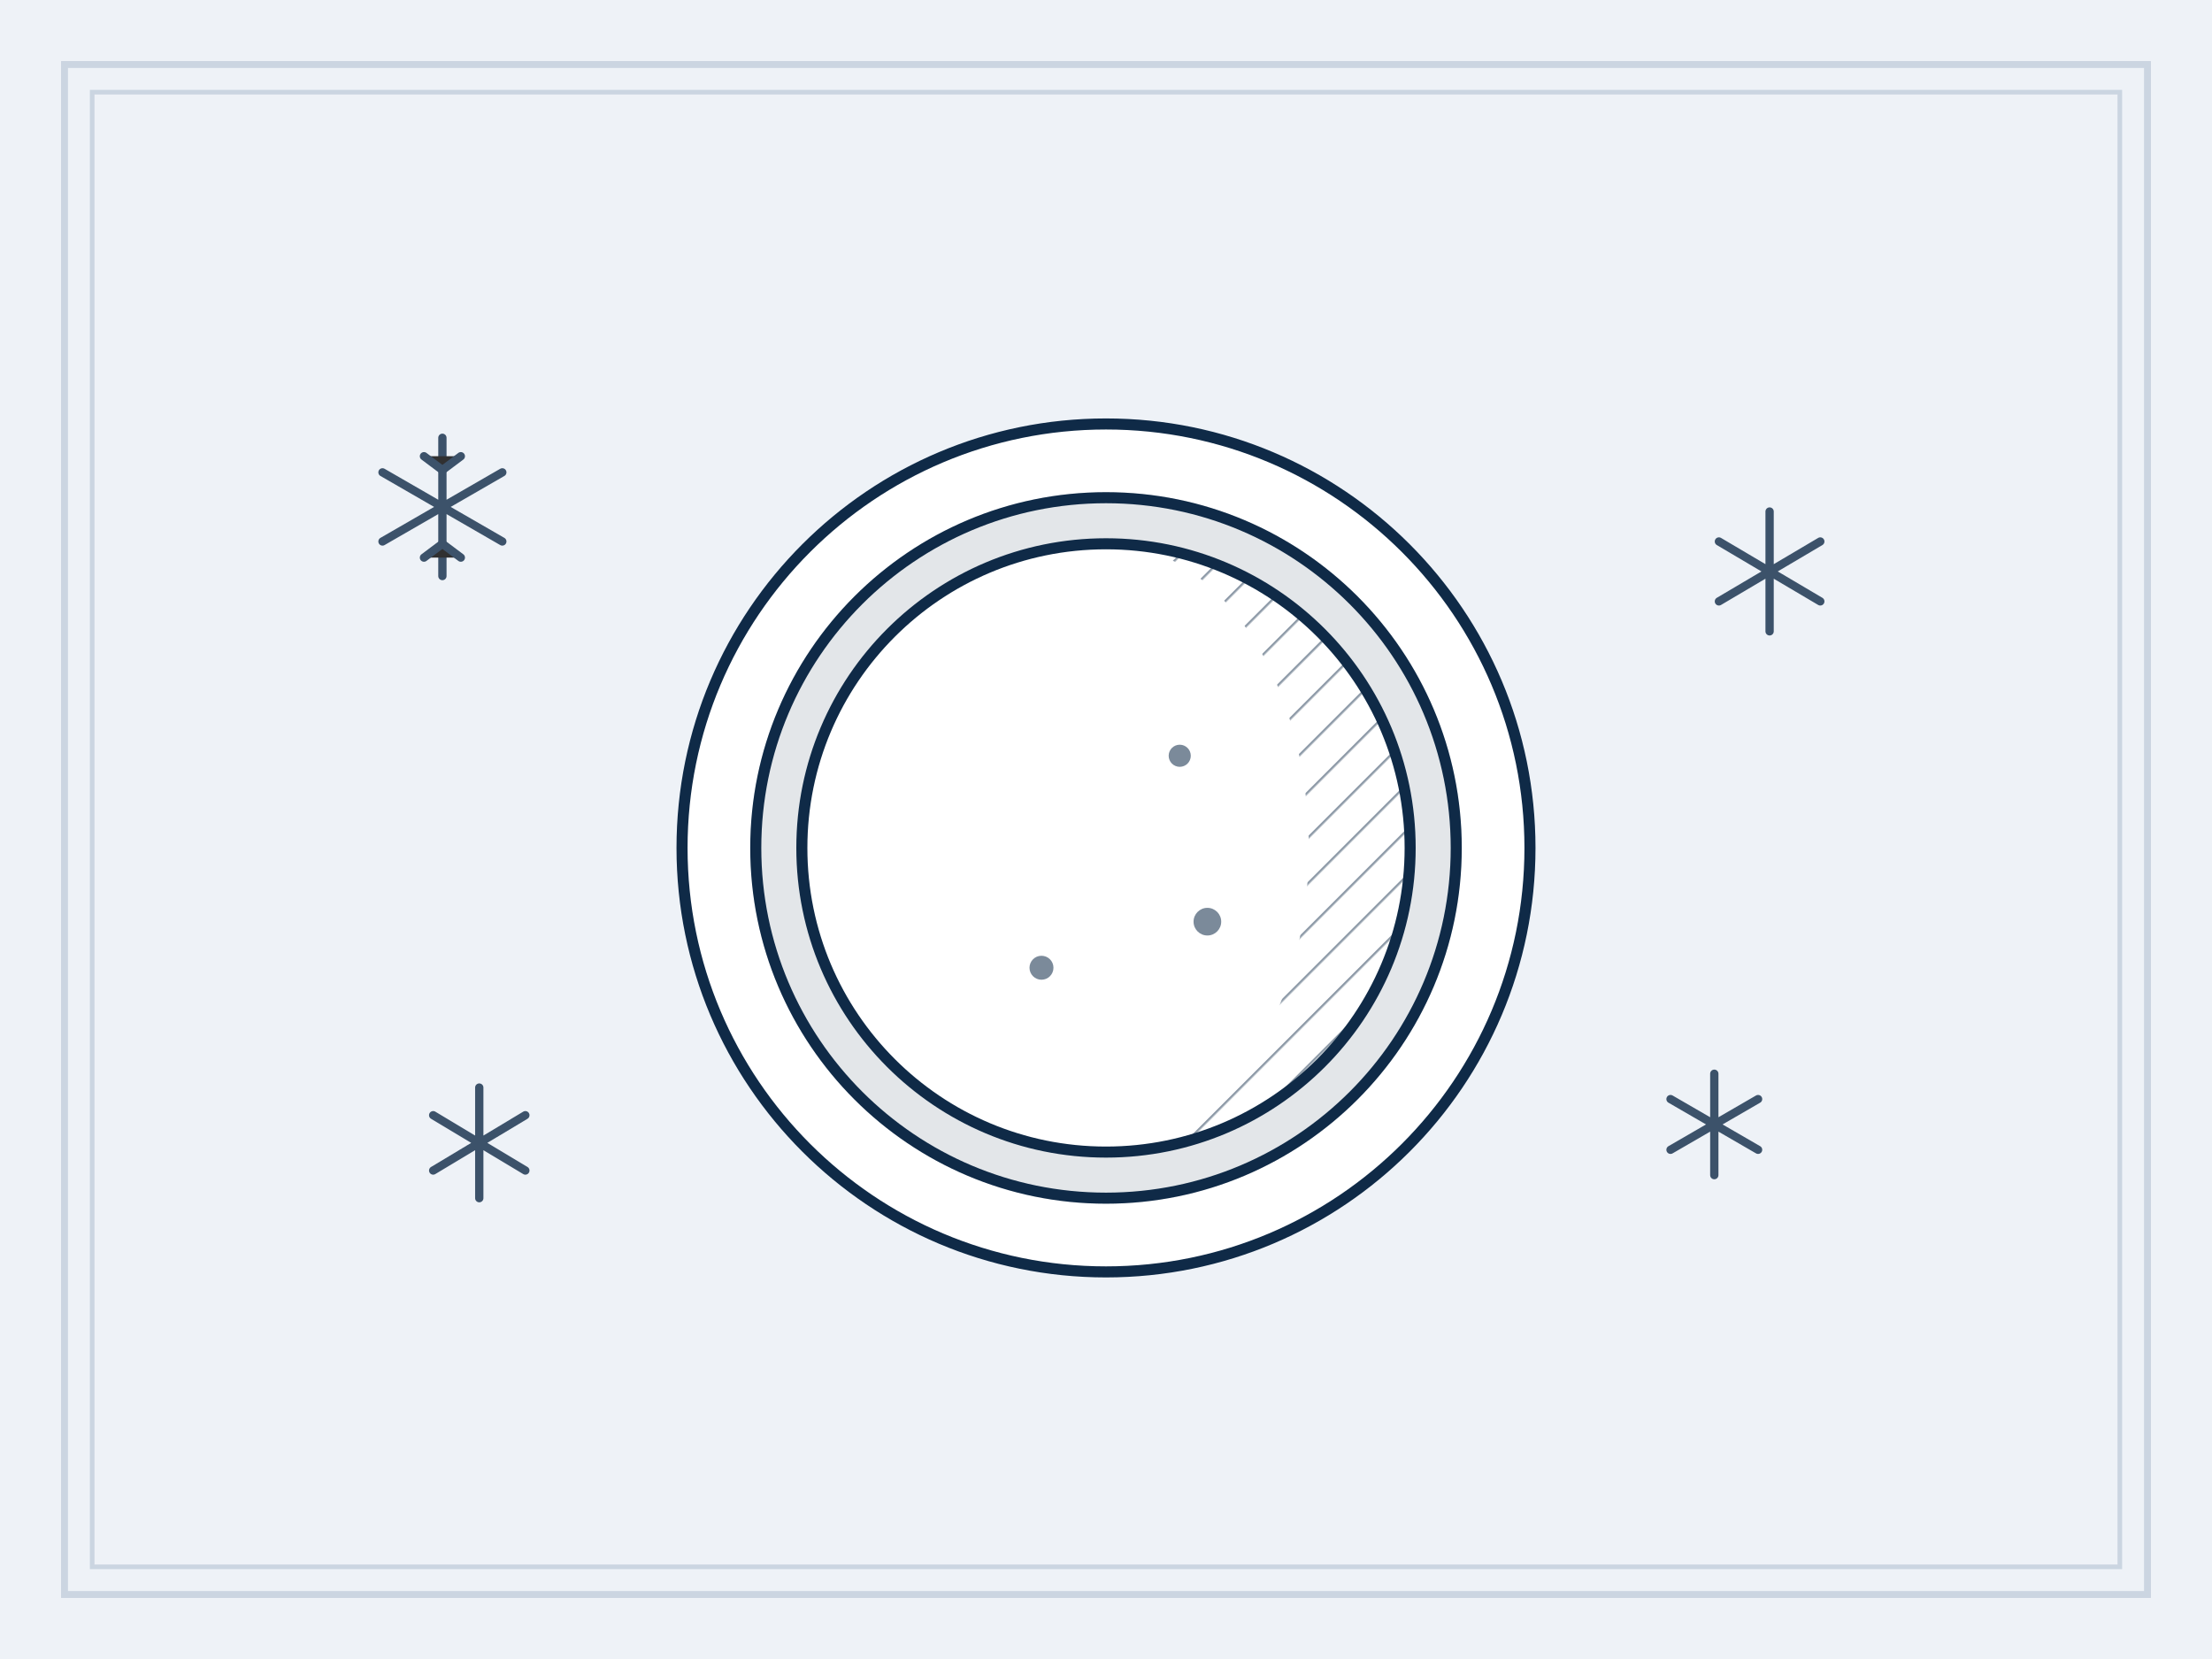
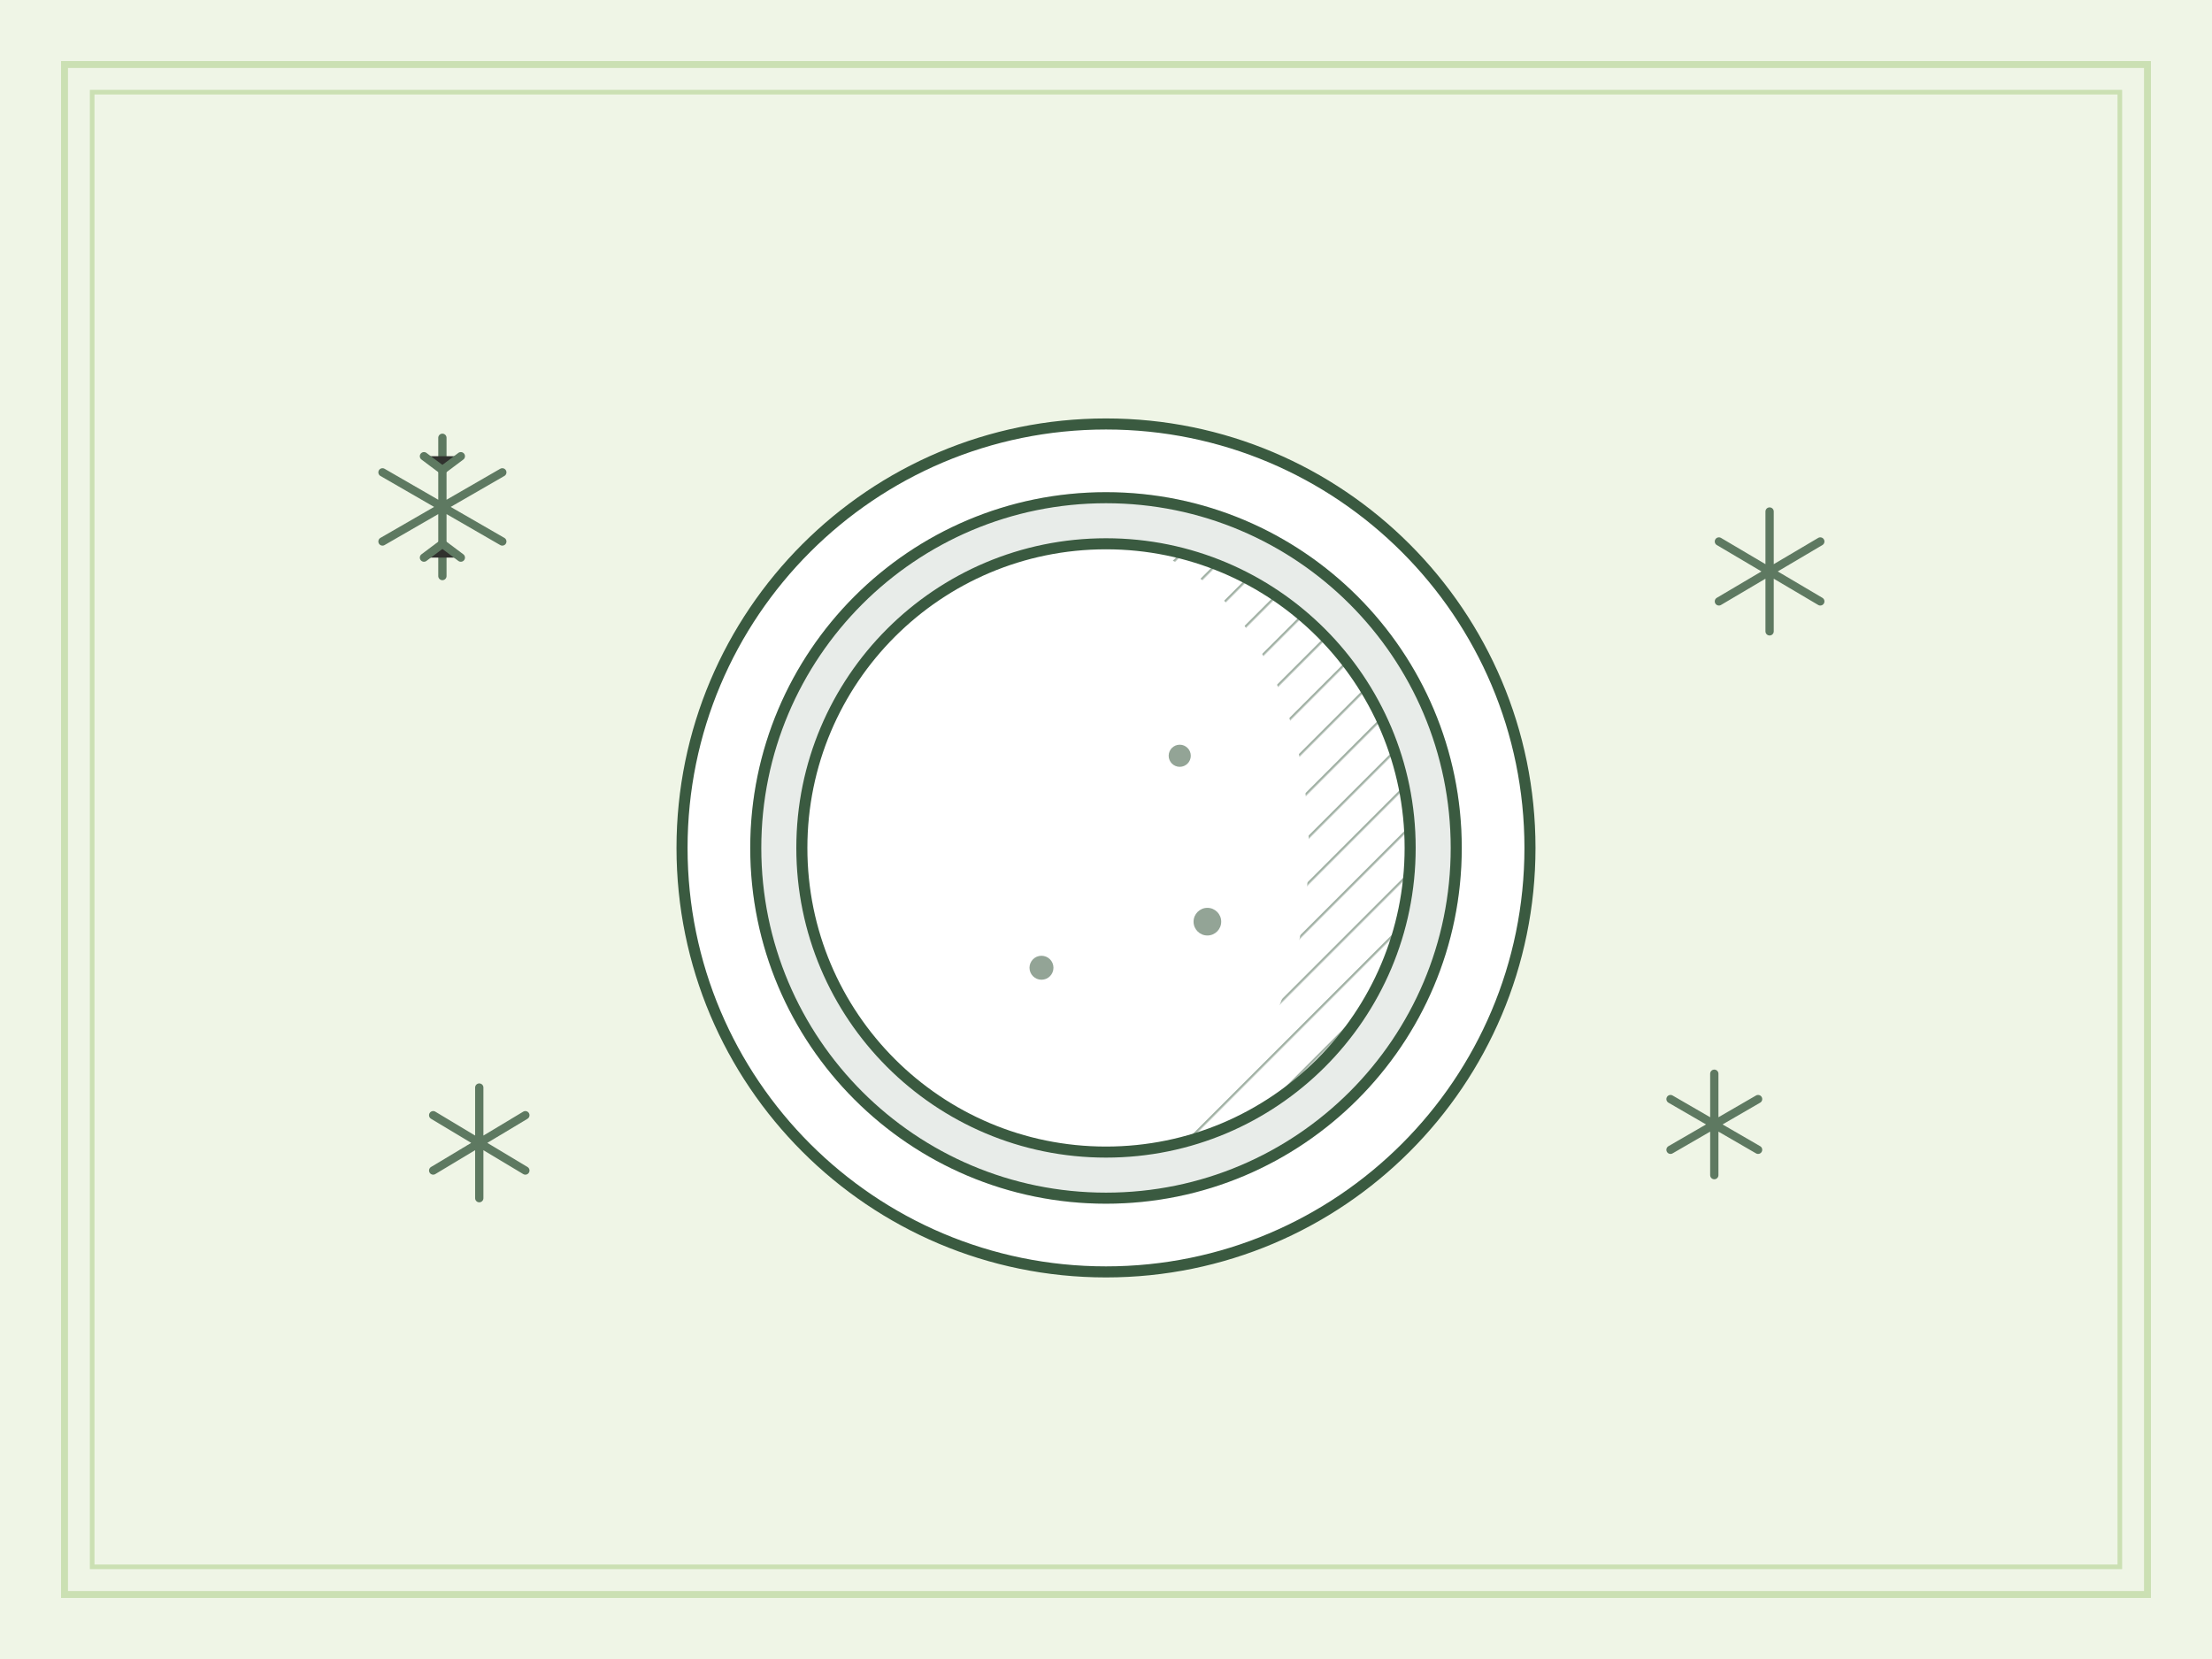
<svg xmlns="http://www.w3.org/2000/svg" viewBox="0 0 480 360" role="img" aria-label="Engraving of frozen coconut">
  <defs>
    <pattern id="hf" width="7" height="7" patternTransform="rotate(45)" patternUnits="userSpaceOnUse">
-       <line x1="0" y1="0" x2="0" y2="7" stroke="#0F2A47" stroke-width="1" opacity="0.45" />
+       <line x1="0" y1="0" x2="0" y2="7" stroke="#3A5A40" stroke-width="1" opacity="0.45" />
    </pattern>
  </defs>
-   <rect width="480" height="360" fill="#EEF2F7" />
-   <rect x="14" y="14" width="452" height="332" fill="none" stroke="#CBD5E1" stroke-width="1.5" />
-   <rect x="20" y="20" width="440" height="320" fill="none" stroke="#CBD5E1" stroke-width="1" />
-   <g stroke="#0F2A47" stroke-width="2.4" stroke-linejoin="round" fill="none">
+   <rect width="480" height="360" fill="#EFF5E6" />
+   <rect x="14" y="14" width="452" height="332" fill="none" stroke="#CBE0B3" stroke-width="1.5" />
+   <rect x="20" y="20" width="440" height="320" fill="none" stroke="#CBE0B3" stroke-width="1" />
+   <g stroke="#3A5A40" stroke-width="2.4" stroke-linejoin="round" fill="none">
    <circle cx="240" cy="184" r="92" fill="#FFFFFF" />
-     <circle cx="240" cy="184" r="76" fill="#0F2A47" opacity="0.12" />
+     <circle cx="240" cy="184" r="76" fill="#3A5A40" opacity="0.12" />
    <circle cx="240" cy="184" r="76" />
    <circle cx="240" cy="184" r="66" fill="#FFFFFF" />
  </g>
  <path d="M240 118 a66 66 0 0 1 0 132 a44 66 0 0 0 0 -132" fill="url(#hf)" />
-   <g fill="#0F2A47" opacity="0.55">
+   <g fill="#3A5A40" opacity="0.55">
    <circle cx="262" cy="200" r="3" />
    <circle cx="226" cy="210" r="2.6" />
    <circle cx="256" cy="164" r="2.4" />
  </g>
-   <g stroke="#0F2A47" stroke-width="1.8" stroke-linecap="round" opacity="0.8">
+   <g stroke="#3A5A40" stroke-width="1.8" stroke-linecap="round" opacity="0.8">
    <g transform="translate(96,110)">
      <path d="M0 -15V15M-13 -7.5L13 7.5M-13 7.5L13 -7.5" />
      <path d="M-4 -11l4 3l4 -3M-4 11l4 -3l4 3" />
    </g>
    <g transform="translate(384,124)">
      <path d="M0 -13V13M-11 -6.5L11 6.5M-11 6.5L11 -6.5" />
    </g>
    <g transform="translate(372,244)">
      <path d="M0 -11V11M-9.5 -5.5L9.5 5.5M-9.5 5.5L9.5 -5.5" />
    </g>
    <g transform="translate(104,248)">
      <path d="M0 -12V12M-10 -6L10 6M-10 6L10 -6" />
    </g>
  </g>
</svg>
